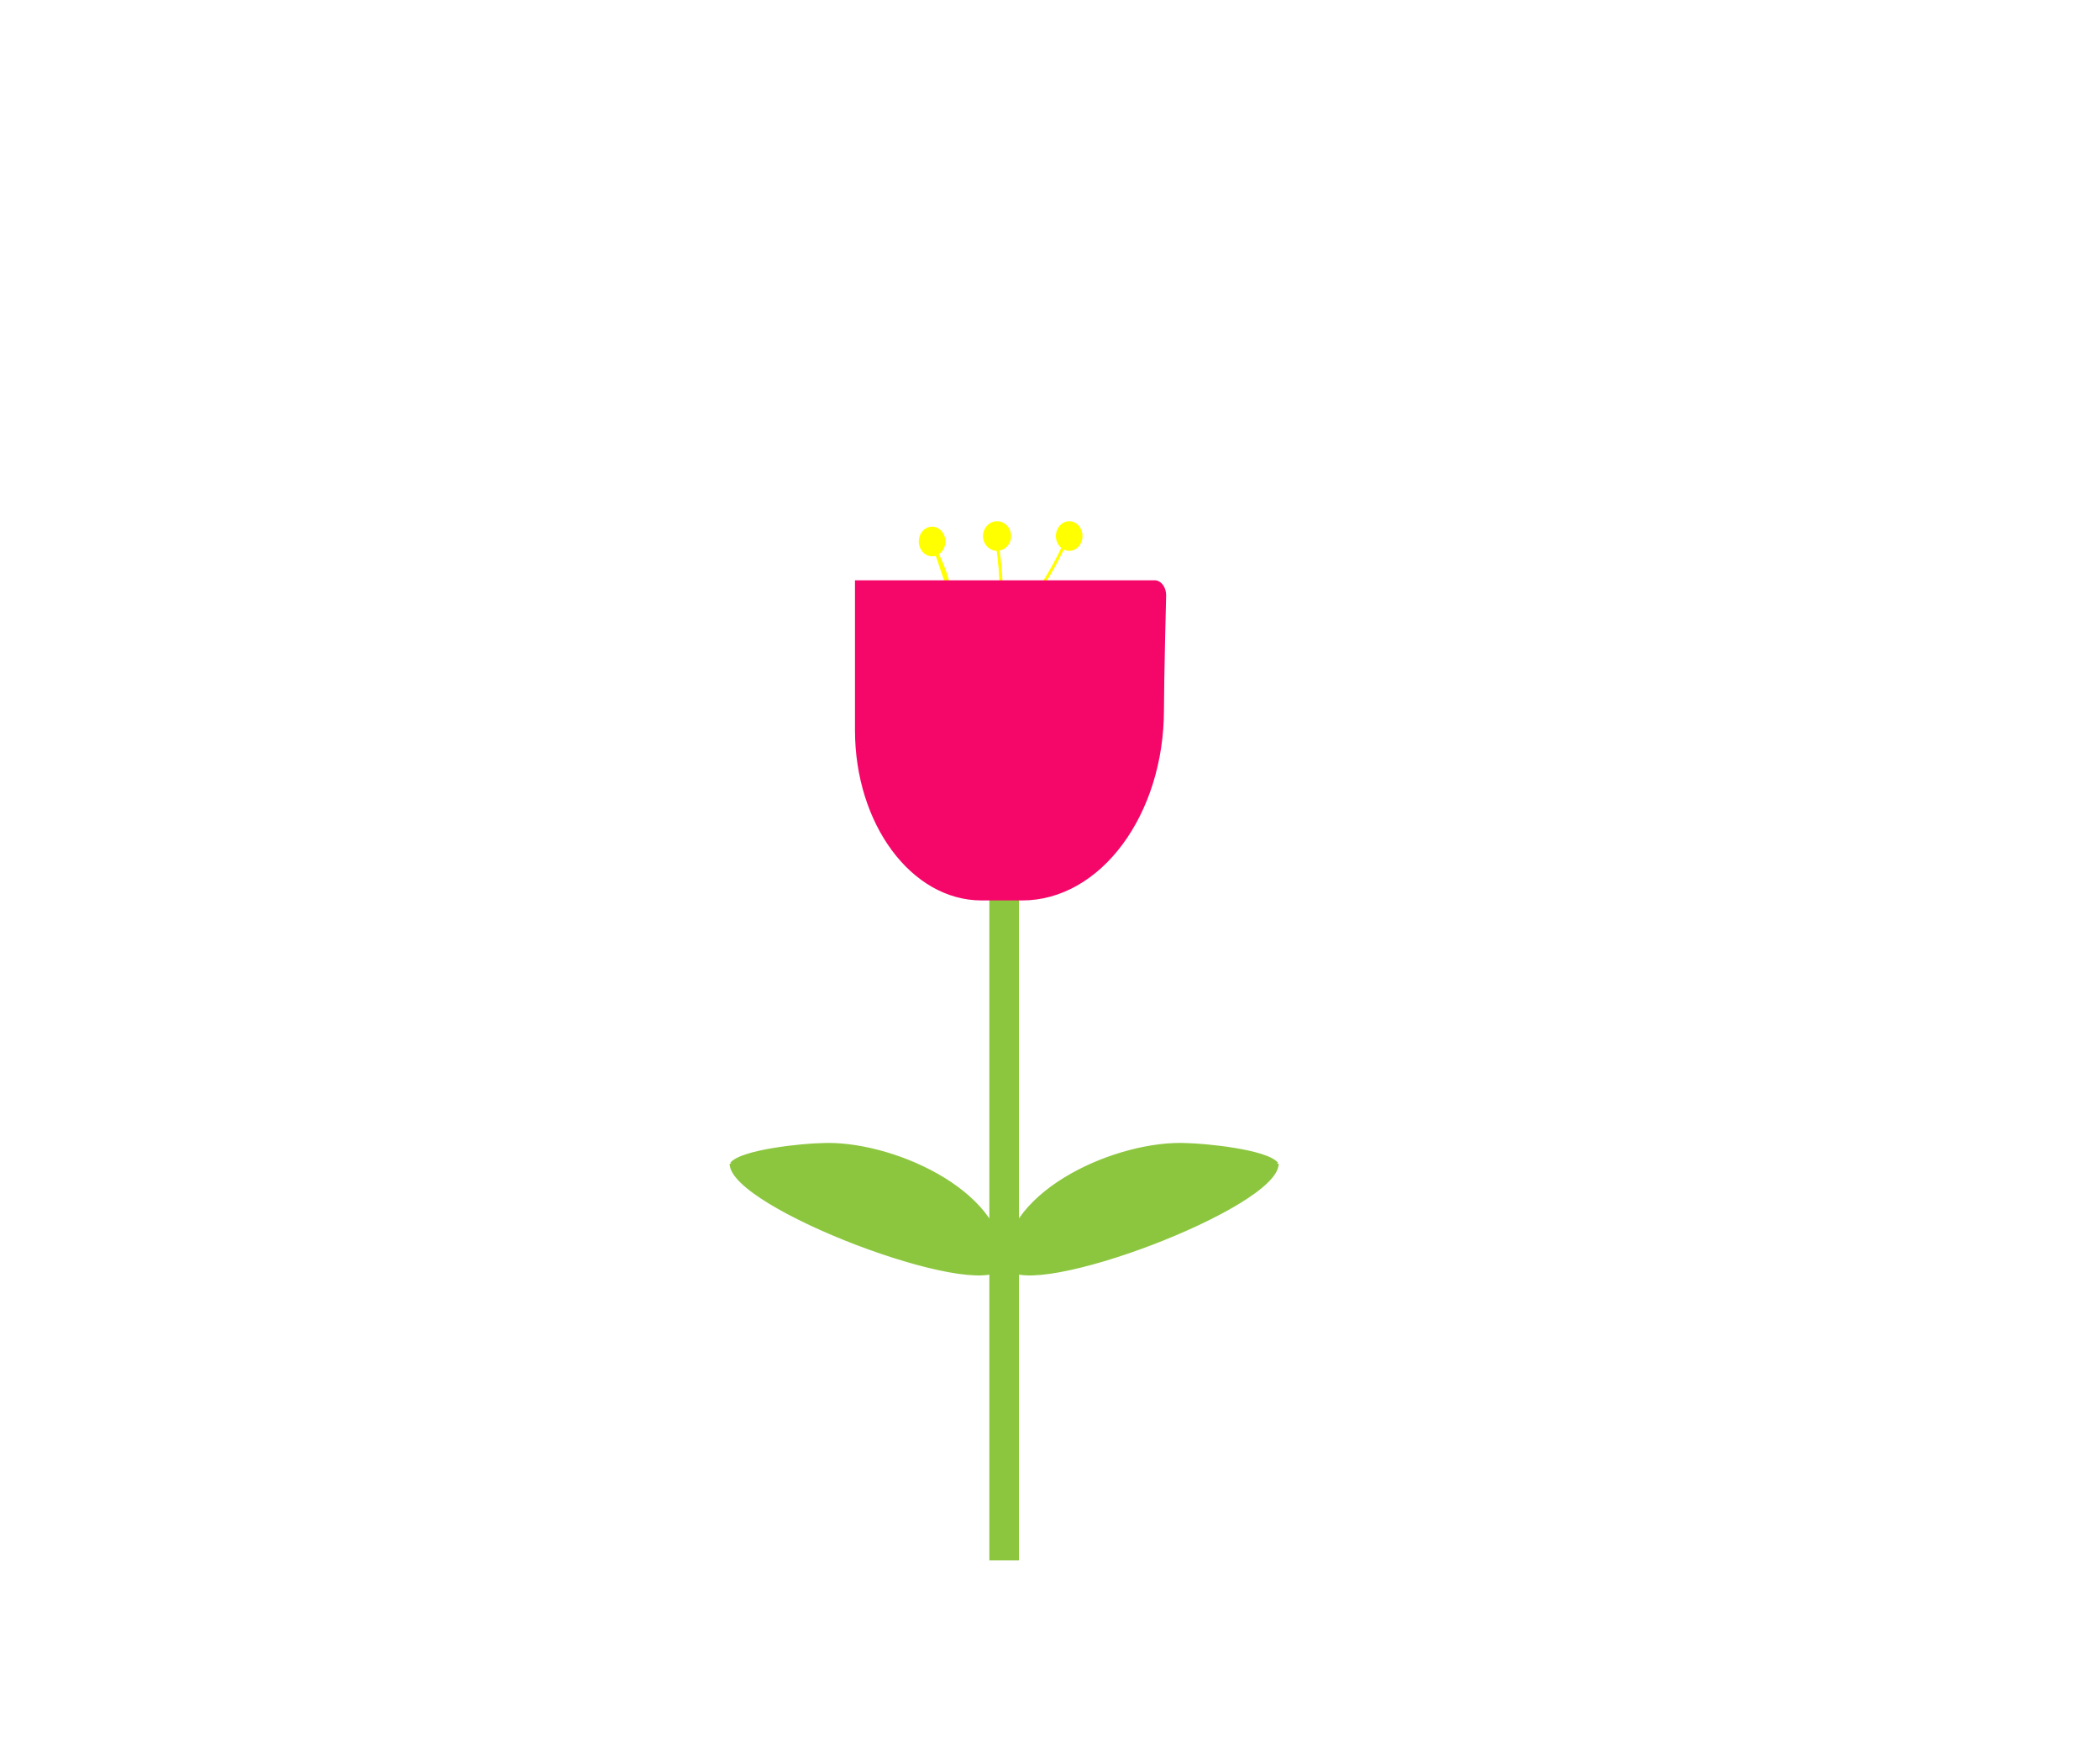
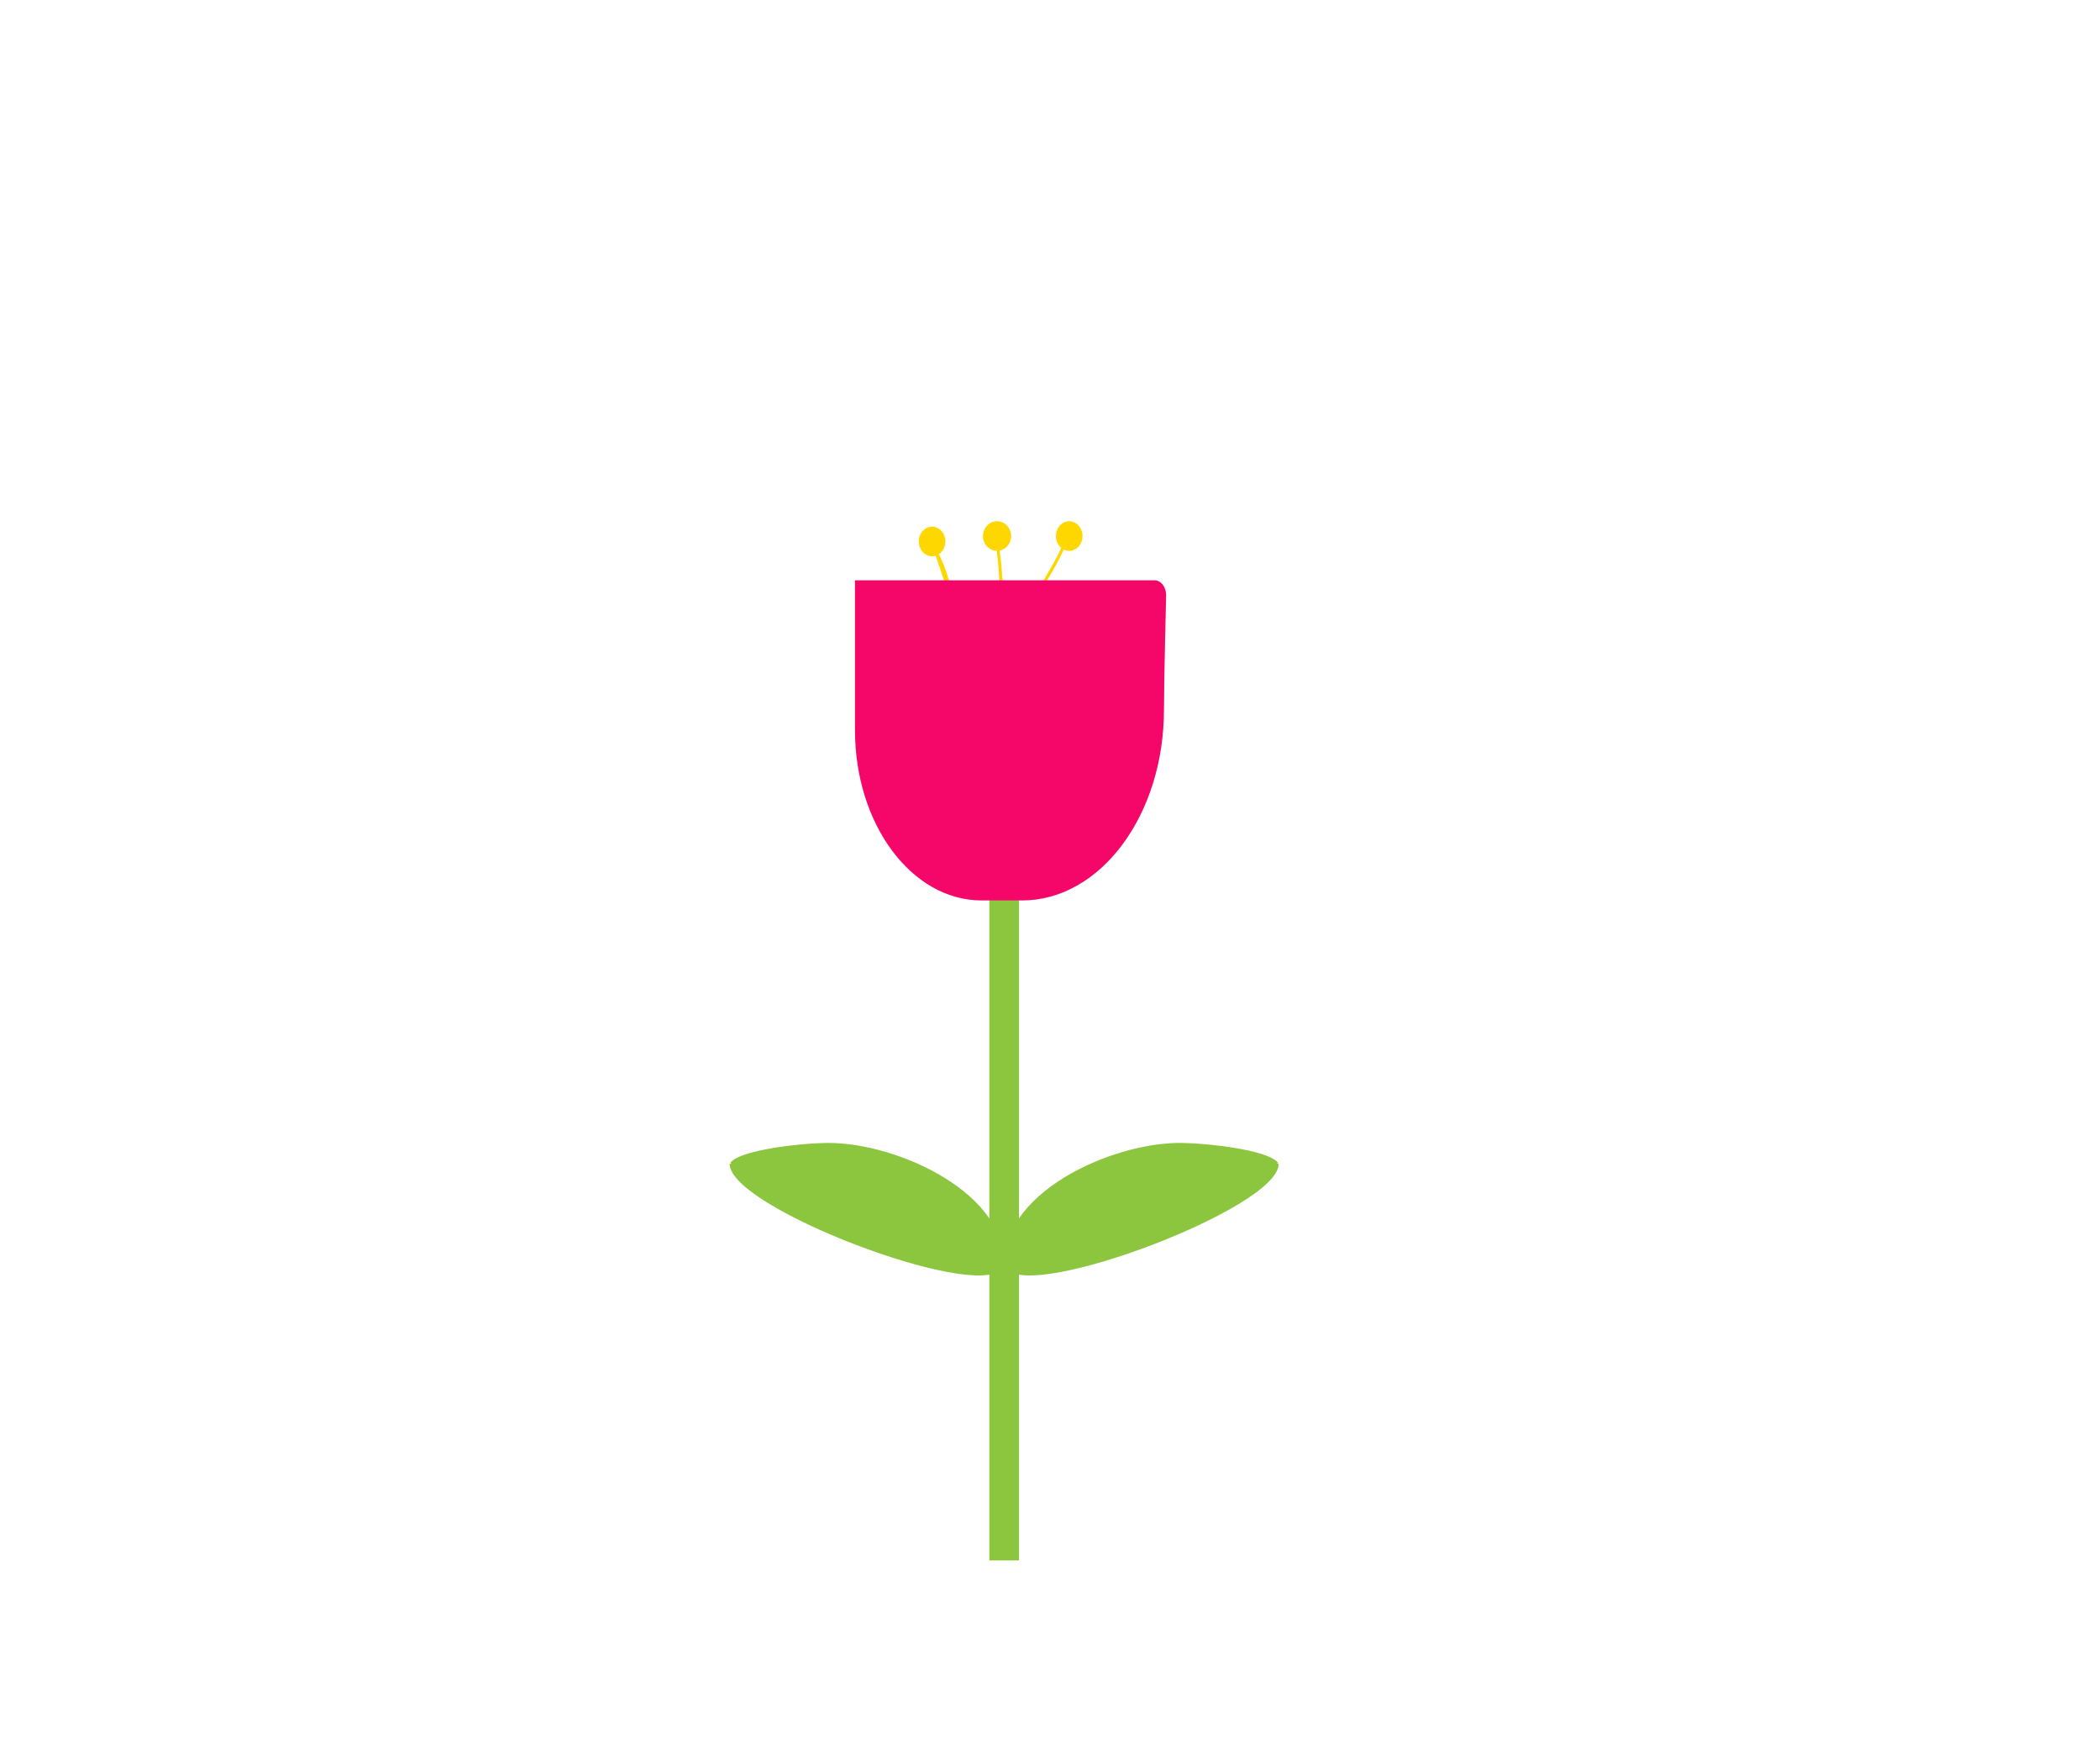
<svg xmlns="http://www.w3.org/2000/svg" xmlns:xlink="http://www.w3.org/1999/xlink" version="1.1" x="0px" y="0px" width="240px" height="200px" viewBox="0 0 708.66 498.9" style="enable-background:new 0 0 708.66 498.9;" xml:space="preserve">
  <style type="text/css">
- 	.st0{fill:#8CC63F;stroke:#8CC63F;stroke-miterlimit:10;}
- 	.st1{clip-path:url(#SVGID_2_);fill:#8CC63F;stroke:#8CC63F;stroke-miterlimit:10;}
- 	.st2{clip-path:url(#SVGID_4_);fill:#8CC63F;stroke:#8CC63F;stroke-miterlimit:10;}
- 	.st3{fill:#FFFF00;stroke:#FFFF00;stroke-miterlimit:10;}
- 	.st4{fill:#F5076A;stroke:#F5076A;stroke-miterlimit:10;}
- 	.st5{fill:#FCAECF;stroke:#FFFF00;stroke-miterlimit:10;}
+ 	.gambo{fill:#8CC63F;stroke:#8CC63F;stroke-miterlimit:10;}
+ 	.foglia_1{clip-path:url(#SVGID_2_);fill:#8CC63F;stroke:#8CC63F;stroke-miterlimit:10;}
+ 	.foglia_2{clip-path:url(#SVGID_4_);fill:#8CC63F;stroke:#8CC63F;stroke-miterlimit:10;}
+ 	.stami{fill:#FFD700;stroke:#FFD700;stroke-miterlimit:10;}
+ 	.petali_medium{fill:#F5076A;stroke:#F5076A;stroke-miterlimit:10;}
</style>
  <g id="gambo">
-     <rect x="334.36" y="254.12" class="st0" width="9" height="226" />
+     <rect x="334.36" y="254.12" class="gambo" width="9" height="226" />
  </g>
  <g id="foglie">
    <g>
      <g>
        <defs>
          <rect id="SVGID_1_" x="246.23" y="339.77" width="92.63" height="44.71" />
        </defs>
        <clipPath id="SVGID_2_">
          <use xlink:href="#SVGID_1_" style="overflow:visible;" />
        </clipPath>
-         <path class="st1" d="M246.82,346.78c3.63-4.4,24.61-6.36,30.31-6.45c22.67-1.22,60.99,15.32,61.23,39.75     c0.01,0.6-0.16,1.21-0.53,1.69c-8.38,10.76-91.11-20.57-91.11-34.99" />
+         <path class="foglia_1" d="M246.82,346.78c3.63-4.4,24.61-6.36,30.31-6.45c22.67-1.22,60.99,15.32,61.23,39.75     c0.01,0.6-0.16,1.21-0.53,1.69c-8.38,10.76-91.11-20.57-91.11-34.99" />
      </g>
      <g>
        <defs>
          <rect id="SVGID_3_" x="338.86" y="339.77" width="92.63" height="44.71" />
        </defs>
        <clipPath id="SVGID_4_">
          <use xlink:href="#SVGID_3_" style="overflow:visible;" />
        </clipPath>
-         <path class="st2" d="M430.9,346.78c-3.63-4.4-24.61-6.36-30.31-6.45c-22.67-1.22-60.99,15.32-61.23,39.75     c-0.01,0.6,0.16,1.21,0.53,1.69c8.38,10.76,91.11-20.57,91.11-34.99" />
+         <path class="foglia_2" d="M430.9,346.78c-3.63-4.4-24.61-6.36-30.31-6.45c-22.67-1.22-60.99,15.32-61.23,39.75     c-0.01,0.6,0.16,1.21,0.53,1.69c8.38,10.76,91.11-20.57,91.11-34.99" />
      </g>
    </g>
  </g>
-   <g id="fiore">
-     <path class="st3" d="M314.54,138.02c3.62,5.97,5.91,12.76,6.64,19.7" />
-     <path class="st3" d="M336.46,137.51c1.13,6.84,1.6,13.79,1.42,20.72" />
-     <path class="st3" d="M349.52,154.78c3.74-5.26,6.96-10.88,9.62-16.76" />
-     <ellipse class="st3" cx="360.81" cy="135.02" rx="4" ry="4.5" />
-     <ellipse class="st3" cx="336.46" cy="135.02" rx="4.25" ry="4.5" />
-     <ellipse class="st3" cx="314.54" cy="136.85" rx="4" ry="4.5" />
+   <g id="stami">
+     <path class="stami" d="M314.54,138.02c3.62,5.97,5.91,12.76,6.64,19.7" />
+     <path class="stami" d="M336.46,137.51c1.13,6.84,1.6,13.79,1.42,20.72" />
+     <path class="stami" d="M349.52,154.78c3.74-5.26,6.96-10.88,9.62-16.76" />
+     <ellipse class="stami" cx="360.81" cy="135.02" rx="4" ry="4.5" />
+     <ellipse class="stami" cx="336.46" cy="135.02" rx="4.25" ry="4.5" />
+     <ellipse class="stami" cx="314.54" cy="136.85" rx="4" ry="4.5" />
  </g>
-   <g id="stami">
-     <path class="st4" d="M289.02,200.53v-50.08h100.64c1.85,0,3.36,2.03,3.36,4.53c0,0-0.73,28.94-0.73,38.59   c0,35.28-21.21,63.89-47.38,63.89h-13.68C307.92,257.45,289.02,231.97,289.02,200.53z" />
+   <g id="petali">
+     <path class="petali_medium" d="M289.02,200.53v-50.08h100.64c1.85,0,3.36,2.03,3.36,4.53c0,0-0.73,28.94-0.73,38.59   c0,35.28-21.21,63.89-47.38,63.89h-13.68C307.92,257.45,289.02,231.97,289.02,200.53z" />
  </g>
</svg>
